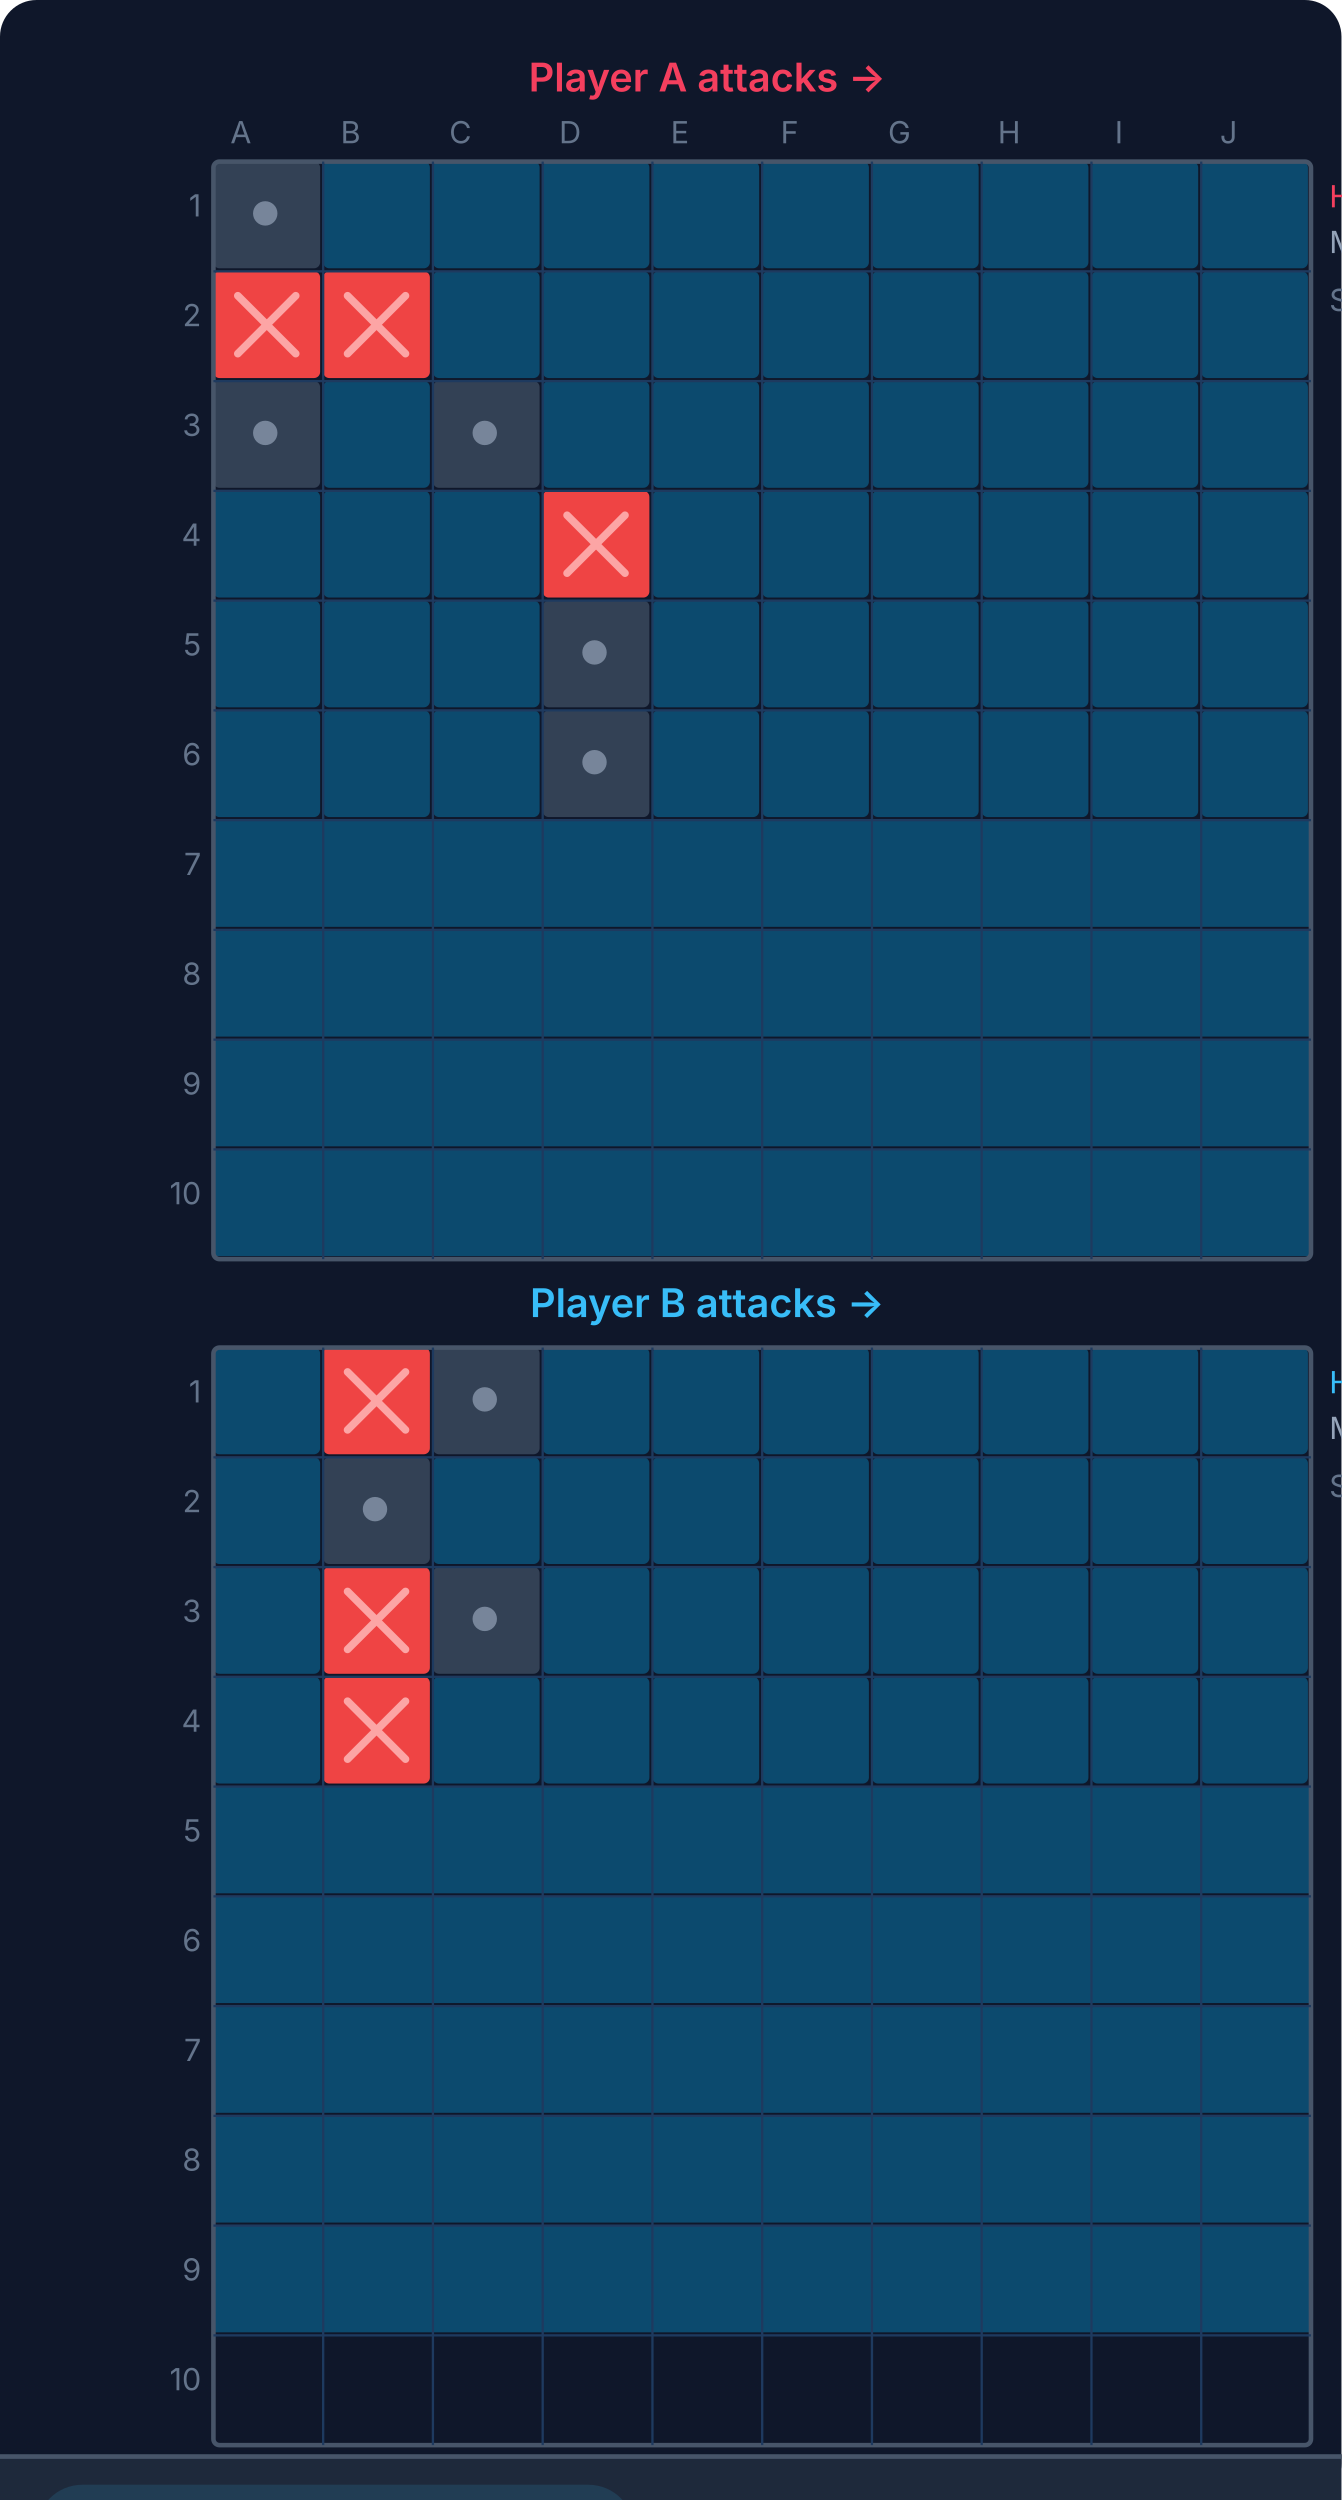
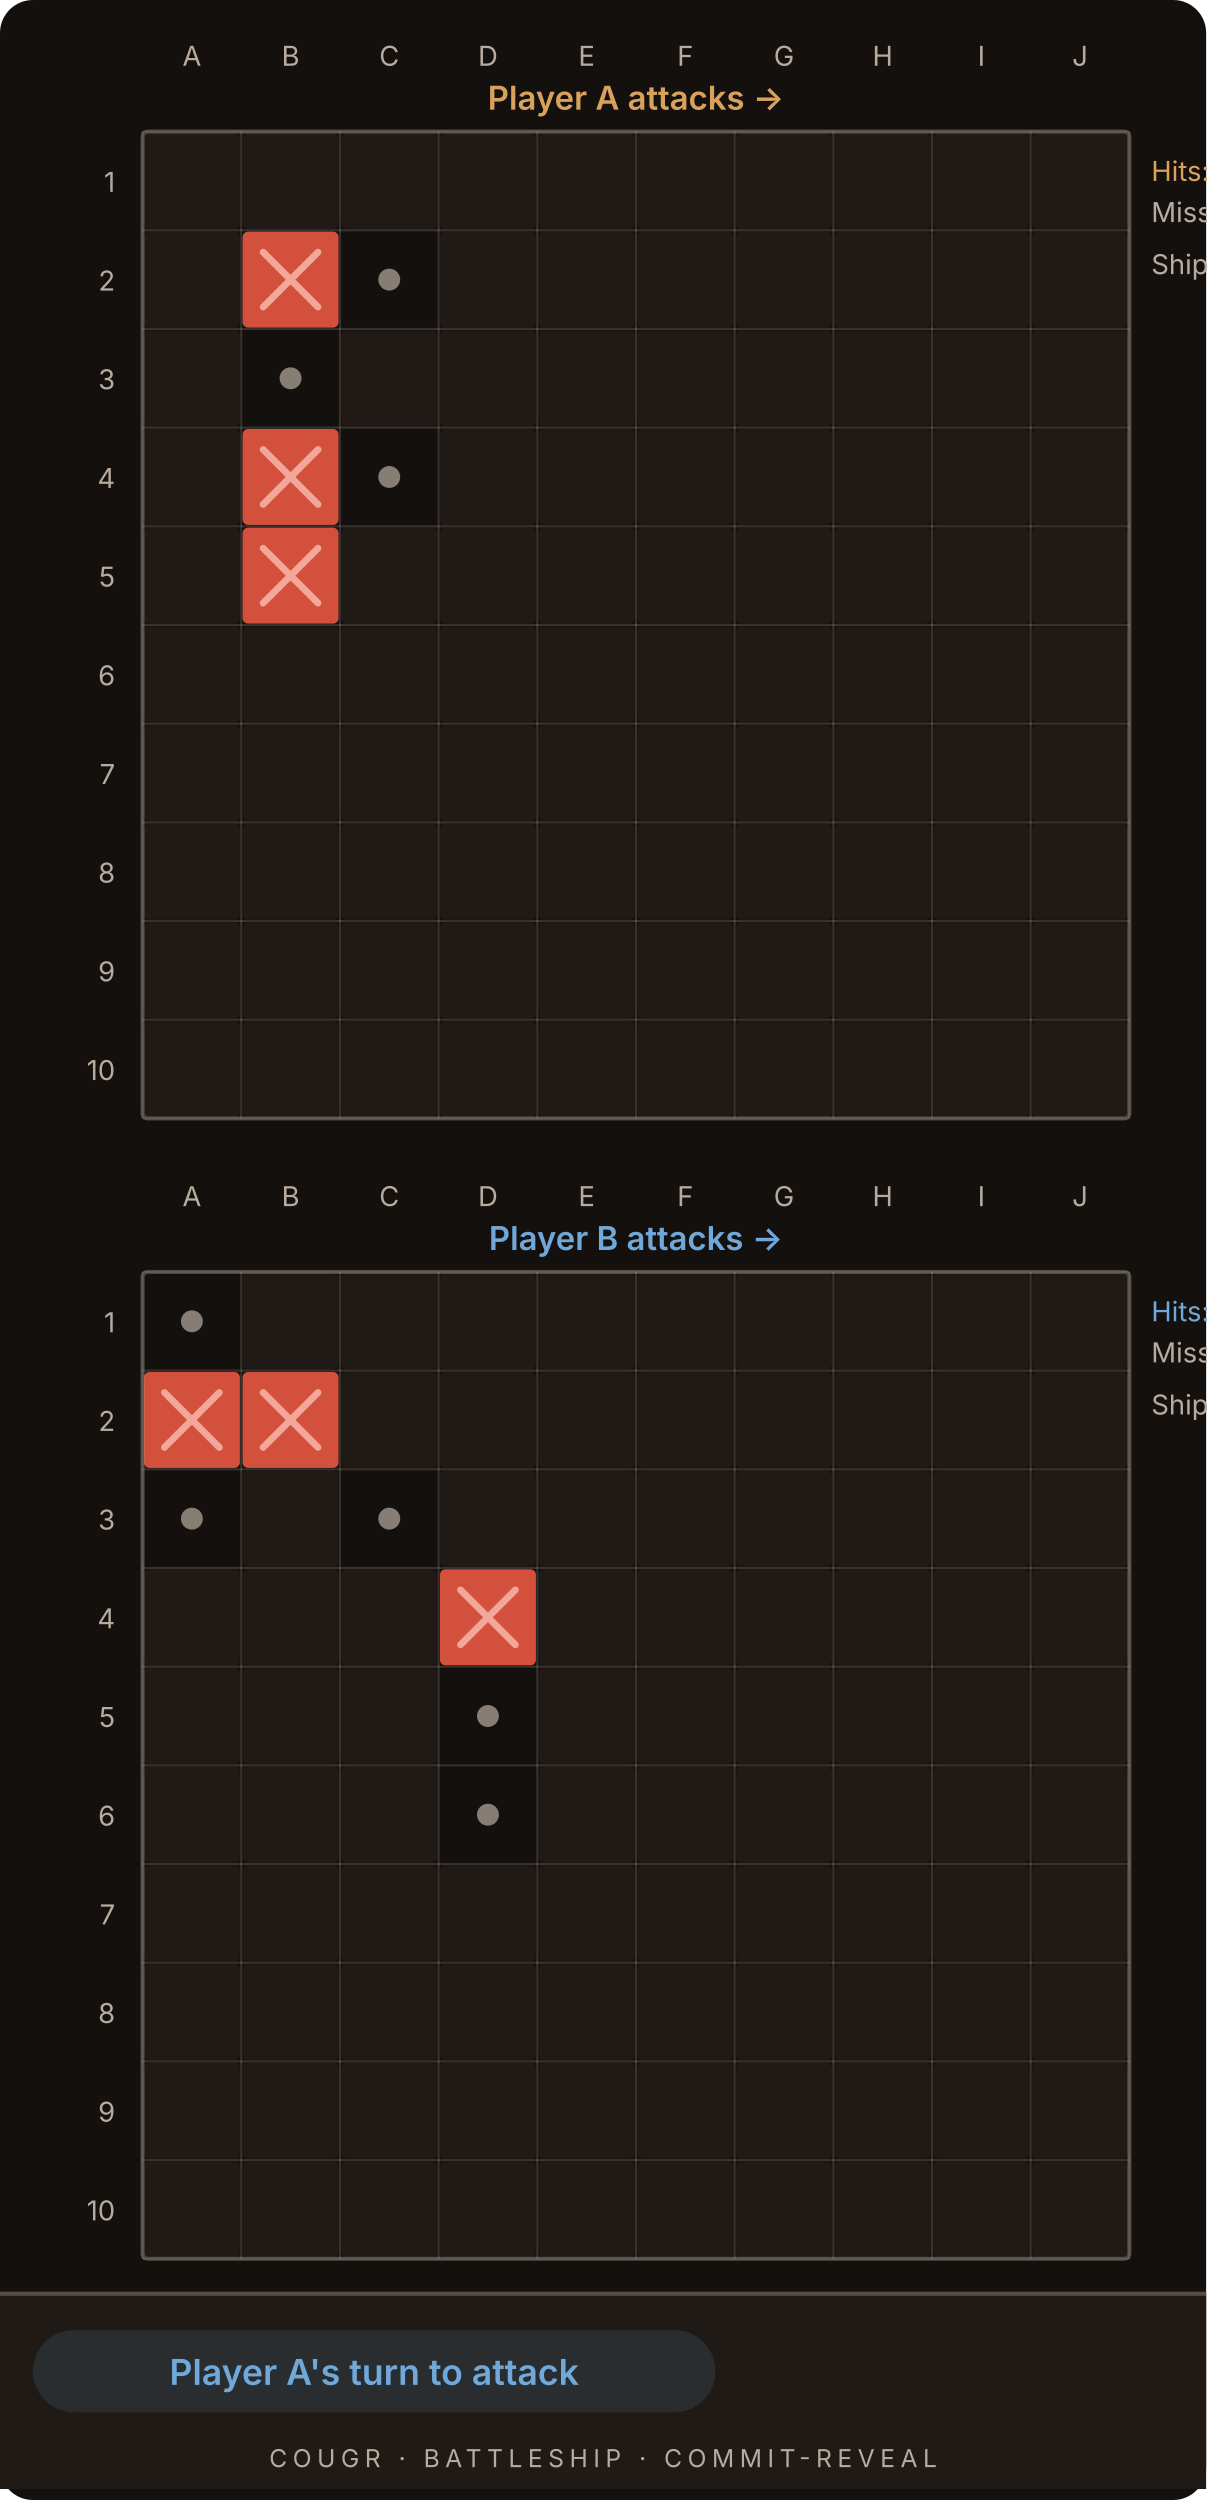
- <svg xmlns="http://www.w3.org/2000/svg" viewBox="0 0 440 820" width="440" height="820">
+ <svg xmlns="http://www.w3.org/2000/svg" viewBox="0 0 440 912" width="440" height="912">
  <defs>
-     <style>text { font-family: 'Inter', 'Segoe UI', system-ui, sans-serif; }</style>
+     <style>text { font-family: Inter, -apple-system, BlinkMacSystemFont, "Segoe UI", Roboto, "Helvetica Neue", Arial, sans-serif; }</style>
  </defs>
-   <rect width="440" height="820" fill="#0f172a" rx="12" />
-   <text x="232" y="30" text-anchor="middle" font-size="13" font-weight="600" fill="#f43f5e">Player A attacks →</text>
-   <text x="79" y="47" text-anchor="middle" font-size="10" fill="#64748b">A</text>
-   <text x="115" y="47" text-anchor="middle" font-size="10" fill="#64748b">B</text>
-   <text x="151" y="47" text-anchor="middle" font-size="10" fill="#64748b">C</text>
-   <text x="187" y="47" text-anchor="middle" font-size="10" fill="#64748b">D</text>
-   <text x="223" y="47" text-anchor="middle" font-size="10" fill="#64748b">E</text>
-   <text x="259" y="47" text-anchor="middle" font-size="10" fill="#64748b">F</text>
-   <text x="295" y="47" text-anchor="middle" font-size="10" fill="#64748b">G</text>
-   <text x="331" y="47" text-anchor="middle" font-size="10" fill="#64748b">H</text>
-   <text x="367" y="47" text-anchor="middle" font-size="10" fill="#64748b">I</text>
-   <text x="403" y="47" text-anchor="middle" font-size="10" fill="#64748b">J</text>
-   <text x="66" y="71" text-anchor="end" font-size="10" fill="#64748b">1</text>
-   <text x="66" y="107" text-anchor="end" font-size="10" fill="#64748b">2</text>
-   <text x="66" y="143" text-anchor="end" font-size="10" fill="#64748b">3</text>
-   <text x="66" y="179" text-anchor="end" font-size="10" fill="#64748b">4</text>
-   <text x="66" y="215" text-anchor="end" font-size="10" fill="#64748b">5</text>
-   <text x="66" y="251" text-anchor="end" font-size="10" fill="#64748b">6</text>
-   <text x="66" y="287" text-anchor="end" font-size="10" fill="#64748b">7</text>
-   <text x="66" y="323" text-anchor="end" font-size="10" fill="#64748b">8</text>
-   <text x="66" y="359" text-anchor="end" font-size="10" fill="#64748b">9</text>
-   <text x="66" y="395" text-anchor="end" font-size="10" fill="#64748b">10</text>
-   <rect x="70" y="53" width="35" height="35" fill="#334155" rx="2" />
-   <circle cx="87" cy="70" r="4" fill="#94a3b8" opacity="0.7" />
-   <rect x="106" y="53" width="35" height="35" fill="#0c4a6e" rx="2" />
-   <rect x="142" y="53" width="35" height="35" fill="#0c4a6e" rx="2" />
-   <rect x="178" y="53" width="35" height="35" fill="#0c4a6e" rx="2" />
-   <rect x="214" y="53" width="35" height="35" fill="#0c4a6e" rx="2" />
-   <rect x="250" y="53" width="35" height="35" fill="#0c4a6e" rx="2" />
-   <rect x="286" y="53" width="35" height="35" fill="#0c4a6e" rx="2" />
-   <rect x="322" y="53" width="35" height="35" fill="#0c4a6e" rx="2" />
-   <rect x="358" y="53" width="35" height="35" fill="#0c4a6e" rx="2" />
-   <rect x="394" y="53" width="35" height="35" fill="#0c4a6e" rx="2" />
-   <rect x="70" y="89" width="35" height="35" fill="#ef4444" rx="2" />
-   <line x1="78" y1="97" x2="97" y2="116" stroke="#fca5a5" stroke-width="2.5" stroke-linecap="round" />
-   <line x1="97" y1="97" x2="78" y2="116" stroke="#fca5a5" stroke-width="2.5" stroke-linecap="round" />
-   <rect x="106" y="89" width="35" height="35" fill="#ef4444" rx="2" />
-   <line x1="114" y1="97" x2="133" y2="116" stroke="#fca5a5" stroke-width="2.5" stroke-linecap="round" />
-   <line x1="133" y1="97" x2="114" y2="116" stroke="#fca5a5" stroke-width="2.5" stroke-linecap="round" />
-   <rect x="142" y="89" width="35" height="35" fill="#0c4a6e" rx="2" />
-   <rect x="178" y="89" width="35" height="35" fill="#0c4a6e" rx="2" />
-   <rect x="214" y="89" width="35" height="35" fill="#0c4a6e" rx="2" />
-   <rect x="250" y="89" width="35" height="35" fill="#0c4a6e" rx="2" />
-   <rect x="286" y="89" width="35" height="35" fill="#0c4a6e" rx="2" />
-   <rect x="322" y="89" width="35" height="35" fill="#0c4a6e" rx="2" />
-   <rect x="358" y="89" width="35" height="35" fill="#0c4a6e" rx="2" />
-   <rect x="394" y="89" width="35" height="35" fill="#0c4a6e" rx="2" />
-   <rect x="70" y="125" width="35" height="35" fill="#334155" rx="2" />
-   <circle cx="87" cy="142" r="4" fill="#94a3b8" opacity="0.7" />
-   <rect x="106" y="125" width="35" height="35" fill="#0c4a6e" rx="2" />
-   <rect x="142" y="125" width="35" height="35" fill="#334155" rx="2" />
-   <circle cx="159" cy="142" r="4" fill="#94a3b8" opacity="0.7" />
-   <rect x="178" y="125" width="35" height="35" fill="#0c4a6e" rx="2" />
-   <rect x="214" y="125" width="35" height="35" fill="#0c4a6e" rx="2" />
-   <rect x="250" y="125" width="35" height="35" fill="#0c4a6e" rx="2" />
-   <rect x="286" y="125" width="35" height="35" fill="#0c4a6e" rx="2" />
-   <rect x="322" y="125" width="35" height="35" fill="#0c4a6e" rx="2" />
-   <rect x="358" y="125" width="35" height="35" fill="#0c4a6e" rx="2" />
-   <rect x="394" y="125" width="35" height="35" fill="#0c4a6e" rx="2" />
-   <rect x="70" y="161" width="35" height="35" fill="#0c4a6e" rx="2" />
-   <rect x="106" y="161" width="35" height="35" fill="#0c4a6e" rx="2" />
-   <rect x="142" y="161" width="35" height="35" fill="#0c4a6e" rx="2" />
-   <rect x="178" y="161" width="35" height="35" fill="#ef4444" rx="2" />
-   <line x1="186" y1="169" x2="205" y2="188" stroke="#fca5a5" stroke-width="2.5" stroke-linecap="round" />
-   <line x1="205" y1="169" x2="186" y2="188" stroke="#fca5a5" stroke-width="2.5" stroke-linecap="round" />
-   <rect x="214" y="161" width="35" height="35" fill="#0c4a6e" rx="2" />
-   <rect x="250" y="161" width="35" height="35" fill="#0c4a6e" rx="2" />
-   <rect x="286" y="161" width="35" height="35" fill="#0c4a6e" rx="2" />
-   <rect x="322" y="161" width="35" height="35" fill="#0c4a6e" rx="2" />
-   <rect x="358" y="161" width="35" height="35" fill="#0c4a6e" rx="2" />
-   <rect x="394" y="161" width="35" height="35" fill="#0c4a6e" rx="2" />
-   <rect x="70" y="197" width="35" height="35" fill="#0c4a6e" rx="2" />
-   <rect x="106" y="197" width="35" height="35" fill="#0c4a6e" rx="2" />
-   <rect x="142" y="197" width="35" height="35" fill="#0c4a6e" rx="2" />
-   <rect x="178" y="197" width="35" height="35" fill="#334155" rx="2" />
-   <circle cx="195" cy="214" r="4" fill="#94a3b8" opacity="0.7" />
-   <rect x="214" y="197" width="35" height="35" fill="#0c4a6e" rx="2" />
-   <rect x="250" y="197" width="35" height="35" fill="#0c4a6e" rx="2" />
-   <rect x="286" y="197" width="35" height="35" fill="#0c4a6e" rx="2" />
-   <rect x="322" y="197" width="35" height="35" fill="#0c4a6e" rx="2" />
-   <rect x="358" y="197" width="35" height="35" fill="#0c4a6e" rx="2" />
-   <rect x="394" y="197" width="35" height="35" fill="#0c4a6e" rx="2" />
-   <rect x="70" y="233" width="35" height="35" fill="#0c4a6e" rx="2" />
-   <rect x="106" y="233" width="35" height="35" fill="#0c4a6e" rx="2" />
-   <rect x="142" y="233" width="35" height="35" fill="#0c4a6e" rx="2" />
-   <rect x="178" y="233" width="35" height="35" fill="#334155" rx="2" />
-   <circle cx="195" cy="250" r="4" fill="#94a3b8" opacity="0.7" />
-   <rect x="214" y="233" width="35" height="35" fill="#0c4a6e" rx="2" />
-   <rect x="250" y="233" width="35" height="35" fill="#0c4a6e" rx="2" />
-   <rect x="286" y="233" width="35" height="35" fill="#0c4a6e" rx="2" />
-   <rect x="322" y="233" width="35" height="35" fill="#0c4a6e" rx="2" />
-   <rect x="358" y="233" width="35" height="35" fill="#0c4a6e" rx="2" />
-   <rect x="394" y="233" width="35" height="35" fill="#0c4a6e" rx="2" />
-   <rect x="70" y="269" width="360" height="35" fill="#0c4a6e" rx="0" />
-   <rect x="70" y="305" width="360" height="35" fill="#0c4a6e" rx="0" />
-   <rect x="70" y="341" width="360" height="35" fill="#0c4a6e" rx="0" />
-   <rect x="70" y="377" width="360" height="35" fill="#0c4a6e" rx="0" />
-   <rect x="70" y="53" width="360" height="360" fill="none" stroke="#475569" stroke-width="1.5" rx="2" />
-   <line x1="106" y1="53" x2="106" y2="413" stroke="#1e3a5f" stroke-width="0.75" />
-   <line x1="142" y1="53" x2="142" y2="413" stroke="#1e3a5f" stroke-width="0.75" />
-   <line x1="178" y1="53" x2="178" y2="413" stroke="#1e3a5f" stroke-width="0.75" />
-   <line x1="214" y1="53" x2="214" y2="413" stroke="#1e3a5f" stroke-width="0.75" />
-   <line x1="250" y1="53" x2="250" y2="413" stroke="#1e3a5f" stroke-width="0.75" />
-   <line x1="286" y1="53" x2="286" y2="413" stroke="#1e3a5f" stroke-width="0.75" />
-   <line x1="322" y1="53" x2="322" y2="413" stroke="#1e3a5f" stroke-width="0.75" />
-   <line x1="358" y1="53" x2="358" y2="413" stroke="#1e3a5f" stroke-width="0.75" />
-   <line x1="394" y1="53" x2="394" y2="413" stroke="#1e3a5f" stroke-width="0.75" />
-   <line x1="70" y1="89" x2="430" y2="89" stroke="#1e3a5f" stroke-width="0.75" />
-   <line x1="70" y1="125" x2="430" y2="125" stroke="#1e3a5f" stroke-width="0.75" />
-   <line x1="70" y1="161" x2="430" y2="161" stroke="#1e3a5f" stroke-width="0.75" />
-   <line x1="70" y1="197" x2="430" y2="197" stroke="#1e3a5f" stroke-width="0.75" />
-   <line x1="70" y1="233" x2="430" y2="233" stroke="#1e3a5f" stroke-width="0.75" />
-   <line x1="70" y1="269" x2="430" y2="269" stroke="#1e3a5f" stroke-width="0.75" />
-   <line x1="70" y1="305" x2="430" y2="305" stroke="#1e3a5f" stroke-width="0.75" />
-   <line x1="70" y1="341" x2="430" y2="341" stroke="#1e3a5f" stroke-width="0.75" />
-   <line x1="70" y1="377" x2="430" y2="377" stroke="#1e3a5f" stroke-width="0.75" />
-   <text x="436" y="68" font-size="10" fill="#f43f5e">Hits: 3</text>
-   <text x="436" y="83" font-size="10" fill="#94a3b8">Miss: 5</text>
-   <text x="436" y="102" font-size="10" fill="#64748b">Ships: 14/17</text>
-   <text x="232" y="432" text-anchor="middle" font-size="13" font-weight="600" fill="#38bdf8">Player B attacks →</text>
-   <text x="66" y="460" text-anchor="end" font-size="10" fill="#64748b">1</text>
-   <text x="66" y="496" text-anchor="end" font-size="10" fill="#64748b">2</text>
-   <text x="66" y="532" text-anchor="end" font-size="10" fill="#64748b">3</text>
-   <text x="66" y="568" text-anchor="end" font-size="10" fill="#64748b">4</text>
-   <text x="66" y="604" text-anchor="end" font-size="10" fill="#64748b">5</text>
-   <text x="66" y="640" text-anchor="end" font-size="10" fill="#64748b">6</text>
-   <text x="66" y="676" text-anchor="end" font-size="10" fill="#64748b">7</text>
-   <text x="66" y="712" text-anchor="end" font-size="10" fill="#64748b">8</text>
-   <text x="66" y="748" text-anchor="end" font-size="10" fill="#64748b">9</text>
-   <text x="66" y="784" text-anchor="end" font-size="10" fill="#64748b">10</text>
-   <rect x="70" y="442" width="35" height="35" fill="#0c4a6e" rx="2" />
-   <rect x="106" y="442" width="35" height="35" fill="#ef4444" rx="2" />
-   <line x1="114" y1="450" x2="133" y2="469" stroke="#fca5a5" stroke-width="2.5" stroke-linecap="round" />
-   <line x1="133" y1="450" x2="114" y2="469" stroke="#fca5a5" stroke-width="2.5" stroke-linecap="round" />
-   <rect x="142" y="442" width="35" height="35" fill="#334155" rx="2" />
-   <circle cx="159" cy="459" r="4" fill="#94a3b8" opacity="0.7" />
-   <rect x="178" y="442" width="35" height="35" fill="#0c4a6e" rx="2" />
-   <rect x="214" y="442" width="35" height="35" fill="#0c4a6e" rx="2" />
-   <rect x="250" y="442" width="35" height="35" fill="#0c4a6e" rx="2" />
-   <rect x="286" y="442" width="35" height="35" fill="#0c4a6e" rx="2" />
-   <rect x="322" y="442" width="35" height="35" fill="#0c4a6e" rx="2" />
-   <rect x="358" y="442" width="35" height="35" fill="#0c4a6e" rx="2" />
-   <rect x="394" y="442" width="35" height="35" fill="#0c4a6e" rx="2" />
-   <rect x="70" y="478" width="35" height="35" fill="#0c4a6e" rx="2" />
-   <rect x="106" y="478" width="35" height="35" fill="#334155" rx="2" />
-   <circle cx="123" cy="495" r="4" fill="#94a3b8" opacity="0.7" />
-   <rect x="142" y="478" width="35" height="35" fill="#0c4a6e" rx="2" />
-   <rect x="178" y="478" width="35" height="35" fill="#0c4a6e" rx="2" />
-   <rect x="214" y="478" width="35" height="35" fill="#0c4a6e" rx="2" />
-   <rect x="250" y="478" width="35" height="35" fill="#0c4a6e" rx="2" />
-   <rect x="286" y="478" width="35" height="35" fill="#0c4a6e" rx="2" />
-   <rect x="322" y="478" width="35" height="35" fill="#0c4a6e" rx="2" />
-   <rect x="358" y="478" width="35" height="35" fill="#0c4a6e" rx="2" />
-   <rect x="394" y="478" width="35" height="35" fill="#0c4a6e" rx="2" />
-   <rect x="70" y="514" width="35" height="35" fill="#0c4a6e" rx="2" />
-   <rect x="106" y="514" width="35" height="35" fill="#ef4444" rx="2" />
-   <line x1="114" y1="522" x2="133" y2="541" stroke="#fca5a5" stroke-width="2.5" stroke-linecap="round" />
-   <line x1="133" y1="522" x2="114" y2="541" stroke="#fca5a5" stroke-width="2.5" stroke-linecap="round" />
-   <rect x="142" y="514" width="35" height="35" fill="#334155" rx="2" />
-   <circle cx="159" cy="531" r="4" fill="#94a3b8" opacity="0.7" />
-   <rect x="178" y="514" width="35" height="35" fill="#0c4a6e" rx="2" />
-   <rect x="214" y="514" width="35" height="35" fill="#0c4a6e" rx="2" />
-   <rect x="250" y="514" width="35" height="35" fill="#0c4a6e" rx="2" />
-   <rect x="286" y="514" width="35" height="35" fill="#0c4a6e" rx="2" />
-   <rect x="322" y="514" width="35" height="35" fill="#0c4a6e" rx="2" />
-   <rect x="358" y="514" width="35" height="35" fill="#0c4a6e" rx="2" />
-   <rect x="394" y="514" width="35" height="35" fill="#0c4a6e" rx="2" />
-   <rect x="70" y="550" width="35" height="35" fill="#0c4a6e" rx="2" />
-   <rect x="106" y="550" width="35" height="35" fill="#ef4444" rx="2" />
-   <line x1="114" y1="558" x2="133" y2="577" stroke="#fca5a5" stroke-width="2.5" stroke-linecap="round" />
-   <line x1="133" y1="558" x2="114" y2="577" stroke="#fca5a5" stroke-width="2.5" stroke-linecap="round" />
-   <rect x="142" y="550" width="35" height="35" fill="#0c4a6e" rx="2" />
-   <rect x="178" y="550" width="35" height="35" fill="#0c4a6e" rx="2" />
-   <rect x="214" y="550" width="35" height="35" fill="#0c4a6e" rx="2" />
-   <rect x="250" y="550" width="35" height="35" fill="#0c4a6e" rx="2" />
-   <rect x="286" y="550" width="35" height="35" fill="#0c4a6e" rx="2" />
-   <rect x="322" y="550" width="35" height="35" fill="#0c4a6e" rx="2" />
-   <rect x="358" y="550" width="35" height="35" fill="#0c4a6e" rx="2" />
-   <rect x="394" y="550" width="35" height="35" fill="#0c4a6e" rx="2" />
-   <rect x="70" y="586" width="360" height="35" fill="#0c4a6e" rx="0" />
-   <rect x="70" y="622" width="360" height="35" fill="#0c4a6e" rx="0" />
-   <rect x="70" y="658" width="360" height="35" fill="#0c4a6e" rx="0" />
-   <rect x="70" y="694" width="360" height="35" fill="#0c4a6e" rx="0" />
-   <rect x="70" y="730" width="360" height="35" fill="#0c4a6e" rx="0" />
-   <rect x="70" y="442" width="360" height="360" fill="none" stroke="#475569" stroke-width="1.5" rx="2" />
-   <line x1="106" y1="442" x2="106" y2="802" stroke="#1e3a5f" stroke-width="0.75" />
-   <line x1="142" y1="442" x2="142" y2="802" stroke="#1e3a5f" stroke-width="0.75" />
-   <line x1="178" y1="442" x2="178" y2="802" stroke="#1e3a5f" stroke-width="0.75" />
-   <line x1="214" y1="442" x2="214" y2="802" stroke="#1e3a5f" stroke-width="0.75" />
-   <line x1="250" y1="442" x2="250" y2="802" stroke="#1e3a5f" stroke-width="0.75" />
-   <line x1="286" y1="442" x2="286" y2="802" stroke="#1e3a5f" stroke-width="0.75" />
-   <line x1="322" y1="442" x2="322" y2="802" stroke="#1e3a5f" stroke-width="0.75" />
-   <line x1="358" y1="442" x2="358" y2="802" stroke="#1e3a5f" stroke-width="0.75" />
-   <line x1="394" y1="442" x2="394" y2="802" stroke="#1e3a5f" stroke-width="0.75" />
-   <line x1="70" y1="478" x2="430" y2="478" stroke="#1e3a5f" stroke-width="0.75" />
-   <line x1="70" y1="514" x2="430" y2="514" stroke="#1e3a5f" stroke-width="0.75" />
-   <line x1="70" y1="550" x2="430" y2="550" stroke="#1e3a5f" stroke-width="0.75" />
-   <line x1="70" y1="586" x2="430" y2="586" stroke="#1e3a5f" stroke-width="0.75" />
-   <line x1="70" y1="622" x2="430" y2="622" stroke="#1e3a5f" stroke-width="0.75" />
-   <line x1="70" y1="658" x2="430" y2="658" stroke="#1e3a5f" stroke-width="0.75" />
-   <line x1="70" y1="694" x2="430" y2="694" stroke="#1e3a5f" stroke-width="0.75" />
-   <line x1="70" y1="730" x2="430" y2="730" stroke="#1e3a5f" stroke-width="0.75" />
-   <line x1="70" y1="766" x2="430" y2="766" stroke="#1e3a5f" stroke-width="0.75" />
-   <text x="436" y="457" font-size="10" fill="#38bdf8">Hits: 3</text>
-   <text x="436" y="472" font-size="10" fill="#94a3b8">Miss: 3</text>
-   <text x="436" y="491" font-size="10" fill="#64748b">Ships: 14/17</text>
-   <rect x="0" y="805" width="440" height="60" fill="#1e293b" />
-   <rect x="0" y="805" width="440" height="1.5" fill="#475569" />
-   <rect x="12" y="815" width="196" height="30" rx="15" fill="#38bdf822" />
-   <text x="110" y="835" text-anchor="middle" font-size="13" font-weight="600" fill="#38bdf8">Player A's turn to attack</text>
-   <text x="220" y="855" text-anchor="middle" font-size="9" fill="#64748b" letter-spacing="2">COUGR · BATTLESHIP · COMMIT-REVEAL</text>
+   <rect width="440" height="912" fill="#14100D" rx="12" />
+   <text x="232" y="40" text-anchor="middle" font-size="12" font-weight="600" fill="#D9A15C">Player A attacks →</text>
+   <text x="70" y="24" text-anchor="middle" font-size="10" fill="#B7ABA0">A</text>
+   <text x="106" y="24" text-anchor="middle" font-size="10" fill="#B7ABA0">B</text>
+   <text x="142" y="24" text-anchor="middle" font-size="10" fill="#B7ABA0">C</text>
+   <text x="178" y="24" text-anchor="middle" font-size="10" fill="#B7ABA0">D</text>
+   <text x="214" y="24" text-anchor="middle" font-size="10" fill="#B7ABA0">E</text>
+   <text x="250" y="24" text-anchor="middle" font-size="10" fill="#B7ABA0">F</text>
+   <text x="286" y="24" text-anchor="middle" font-size="10" fill="#B7ABA0">G</text>
+   <text x="322" y="24" text-anchor="middle" font-size="10" fill="#B7ABA0">H</text>
+   <text x="358" y="24" text-anchor="middle" font-size="10" fill="#B7ABA0">I</text>
+   <text x="394" y="24" text-anchor="middle" font-size="10" fill="#B7ABA0">J</text>
+   <text x="42" y="70" text-anchor="end" font-size="10" fill="#B7ABA0">1</text>
+   <text x="42" y="106" text-anchor="end" font-size="10" fill="#B7ABA0">2</text>
+   <text x="42" y="142" text-anchor="end" font-size="10" fill="#B7ABA0">3</text>
+   <text x="42" y="178" text-anchor="end" font-size="10" fill="#B7ABA0">4</text>
+   <text x="42" y="214" text-anchor="end" font-size="10" fill="#B7ABA0">5</text>
+   <text x="42" y="250" text-anchor="end" font-size="10" fill="#B7ABA0">6</text>
+   <text x="42" y="286" text-anchor="end" font-size="10" fill="#B7ABA0">7</text>
+   <text x="42" y="322" text-anchor="end" font-size="10" fill="#B7ABA0">8</text>
+   <text x="42" y="358" text-anchor="end" font-size="10" fill="#B7ABA0">9</text>
+   <text x="42" y="394" text-anchor="end" font-size="10" fill="#B7ABA0">10</text>
+   <rect x="52.5" y="48.5" width="35" height="35" fill="#1F1A15" rx="2" />
+   <rect x="88.5" y="48.5" width="35" height="35" fill="#1F1A15" rx="2" />
+   <rect x="124.5" y="48.5" width="35" height="35" fill="#1F1A15" rx="2" />
+   <rect x="160.5" y="48.5" width="35" height="35" fill="#1F1A15" rx="2" />
+   <rect x="196.5" y="48.5" width="35" height="35" fill="#1F1A15" rx="2" />
+   <rect x="232.5" y="48.5" width="35" height="35" fill="#1F1A15" rx="2" />
+   <rect x="268.5" y="48.5" width="35" height="35" fill="#1F1A15" rx="2" />
+   <rect x="304.5" y="48.5" width="35" height="35" fill="#1F1A15" rx="2" />
+   <rect x="340.5" y="48.5" width="35" height="35" fill="#1F1A15" rx="2" />
+   <rect x="376.5" y="48.5" width="35" height="35" fill="#1F1A15" rx="2" />
+   <rect x="52.5" y="84.5" width="35" height="35" fill="#1F1A15" rx="2" />
+   <rect x="88.5" y="84.5" width="35" height="35" fill="#D2503C" rx="2" />
+   <line x1="96" y1="92" x2="116" y2="112" stroke="#F2A79A" stroke-width="2.5" stroke-linecap="round" />
+   <line x1="116" y1="92" x2="96" y2="112" stroke="#F2A79A" stroke-width="2.5" stroke-linecap="round" />
+   <rect x="124.5" y="84.5" width="35" height="35" fill="#14100D" rx="2" />
+   <circle cx="142" cy="102" r="4" fill="#B7ABA0" opacity="0.7" />
+   <rect x="160.5" y="84.5" width="35" height="35" fill="#1F1A15" rx="2" />
+   <rect x="196.5" y="84.5" width="35" height="35" fill="#1F1A15" rx="2" />
+   <rect x="232.5" y="84.5" width="35" height="35" fill="#1F1A15" rx="2" />
+   <rect x="268.5" y="84.5" width="35" height="35" fill="#1F1A15" rx="2" />
+   <rect x="304.5" y="84.5" width="35" height="35" fill="#1F1A15" rx="2" />
+   <rect x="340.5" y="84.5" width="35" height="35" fill="#1F1A15" rx="2" />
+   <rect x="376.5" y="84.5" width="35" height="35" fill="#1F1A15" rx="2" />
+   <rect x="52.5" y="120.5" width="35" height="35" fill="#1F1A15" rx="2" />
+   <rect x="88.5" y="120.5" width="35" height="35" fill="#14100D" rx="2" />
+   <circle cx="106" cy="138" r="4" fill="#B7ABA0" opacity="0.7" />
+   <rect x="124.5" y="120.5" width="35" height="35" fill="#1F1A15" rx="2" />
+   <rect x="160.5" y="120.5" width="35" height="35" fill="#1F1A15" rx="2" />
+   <rect x="196.5" y="120.5" width="35" height="35" fill="#1F1A15" rx="2" />
+   <rect x="232.5" y="120.5" width="35" height="35" fill="#1F1A15" rx="2" />
+   <rect x="268.5" y="120.5" width="35" height="35" fill="#1F1A15" rx="2" />
+   <rect x="304.5" y="120.5" width="35" height="35" fill="#1F1A15" rx="2" />
+   <rect x="340.5" y="120.5" width="35" height="35" fill="#1F1A15" rx="2" />
+   <rect x="376.5" y="120.5" width="35" height="35" fill="#1F1A15" rx="2" />
+   <rect x="52.5" y="156.5" width="35" height="35" fill="#1F1A15" rx="2" />
+   <rect x="88.5" y="156.5" width="35" height="35" fill="#D2503C" rx="2" />
+   <line x1="96" y1="164" x2="116" y2="184" stroke="#F2A79A" stroke-width="2.5" stroke-linecap="round" />
+   <line x1="116" y1="164" x2="96" y2="184" stroke="#F2A79A" stroke-width="2.5" stroke-linecap="round" />
+   <rect x="124.5" y="156.5" width="35" height="35" fill="#14100D" rx="2" />
+   <circle cx="142" cy="174" r="4" fill="#B7ABA0" opacity="0.7" />
+   <rect x="160.5" y="156.5" width="35" height="35" fill="#1F1A15" rx="2" />
+   <rect x="196.5" y="156.5" width="35" height="35" fill="#1F1A15" rx="2" />
+   <rect x="232.5" y="156.5" width="35" height="35" fill="#1F1A15" rx="2" />
+   <rect x="268.5" y="156.5" width="35" height="35" fill="#1F1A15" rx="2" />
+   <rect x="304.5" y="156.5" width="35" height="35" fill="#1F1A15" rx="2" />
+   <rect x="340.5" y="156.5" width="35" height="35" fill="#1F1A15" rx="2" />
+   <rect x="376.5" y="156.5" width="35" height="35" fill="#1F1A15" rx="2" />
+   <rect x="52.5" y="192.5" width="35" height="35" fill="#1F1A15" rx="2" />
+   <rect x="88.5" y="192.5" width="35" height="35" fill="#D2503C" rx="2" />
+   <line x1="96" y1="200" x2="116" y2="220" stroke="#F2A79A" stroke-width="2.5" stroke-linecap="round" />
+   <line x1="116" y1="200" x2="96" y2="220" stroke="#F2A79A" stroke-width="2.5" stroke-linecap="round" />
+   <rect x="124.5" y="192.5" width="35" height="35" fill="#1F1A15" rx="2" />
+   <rect x="160.5" y="192.5" width="35" height="35" fill="#1F1A15" rx="2" />
+   <rect x="196.5" y="192.5" width="35" height="35" fill="#1F1A15" rx="2" />
+   <rect x="232.5" y="192.5" width="35" height="35" fill="#1F1A15" rx="2" />
+   <rect x="268.5" y="192.5" width="35" height="35" fill="#1F1A15" rx="2" />
+   <rect x="304.5" y="192.5" width="35" height="35" fill="#1F1A15" rx="2" />
+   <rect x="340.5" y="192.5" width="35" height="35" fill="#1F1A15" rx="2" />
+   <rect x="376.5" y="192.5" width="35" height="35" fill="#1F1A15" rx="2" />
+   <rect x="52.5" y="228.5" width="35" height="35" fill="#1F1A15" rx="2" />
+   <rect x="88.5" y="228.5" width="35" height="35" fill="#1F1A15" rx="2" />
+   <rect x="124.5" y="228.5" width="35" height="35" fill="#1F1A15" rx="2" />
+   <rect x="160.5" y="228.5" width="35" height="35" fill="#1F1A15" rx="2" />
+   <rect x="196.5" y="228.5" width="35" height="35" fill="#1F1A15" rx="2" />
+   <rect x="232.5" y="228.5" width="35" height="35" fill="#1F1A15" rx="2" />
+   <rect x="268.5" y="228.5" width="35" height="35" fill="#1F1A15" rx="2" />
+   <rect x="304.5" y="228.5" width="35" height="35" fill="#1F1A15" rx="2" />
+   <rect x="340.5" y="228.5" width="35" height="35" fill="#1F1A15" rx="2" />
+   <rect x="376.5" y="228.5" width="35" height="35" fill="#1F1A15" rx="2" />
+   <rect x="52.5" y="264.5" width="35" height="35" fill="#1F1A15" rx="2" />
+   <rect x="88.5" y="264.5" width="35" height="35" fill="#1F1A15" rx="2" />
+   <rect x="124.5" y="264.5" width="35" height="35" fill="#1F1A15" rx="2" />
+   <rect x="160.5" y="264.5" width="35" height="35" fill="#1F1A15" rx="2" />
+   <rect x="196.5" y="264.5" width="35" height="35" fill="#1F1A15" rx="2" />
+   <rect x="232.5" y="264.5" width="35" height="35" fill="#1F1A15" rx="2" />
+   <rect x="268.5" y="264.5" width="35" height="35" fill="#1F1A15" rx="2" />
+   <rect x="304.5" y="264.5" width="35" height="35" fill="#1F1A15" rx="2" />
+   <rect x="340.5" y="264.5" width="35" height="35" fill="#1F1A15" rx="2" />
+   <rect x="376.5" y="264.5" width="35" height="35" fill="#1F1A15" rx="2" />
+   <rect x="52.5" y="300.5" width="35" height="35" fill="#1F1A15" rx="2" />
+   <rect x="88.5" y="300.5" width="35" height="35" fill="#1F1A15" rx="2" />
+   <rect x="124.5" y="300.5" width="35" height="35" fill="#1F1A15" rx="2" />
+   <rect x="160.5" y="300.5" width="35" height="35" fill="#1F1A15" rx="2" />
+   <rect x="196.5" y="300.5" width="35" height="35" fill="#1F1A15" rx="2" />
+   <rect x="232.5" y="300.5" width="35" height="35" fill="#1F1A15" rx="2" />
+   <rect x="268.5" y="300.5" width="35" height="35" fill="#1F1A15" rx="2" />
+   <rect x="304.5" y="300.5" width="35" height="35" fill="#1F1A15" rx="2" />
+   <rect x="340.5" y="300.5" width="35" height="35" fill="#1F1A15" rx="2" />
+   <rect x="376.5" y="300.5" width="35" height="35" fill="#1F1A15" rx="2" />
+   <rect x="52.5" y="336.5" width="35" height="35" fill="#1F1A15" rx="2" />
+   <rect x="88.5" y="336.5" width="35" height="35" fill="#1F1A15" rx="2" />
+   <rect x="124.5" y="336.5" width="35" height="35" fill="#1F1A15" rx="2" />
+   <rect x="160.5" y="336.5" width="35" height="35" fill="#1F1A15" rx="2" />
+   <rect x="196.5" y="336.5" width="35" height="35" fill="#1F1A15" rx="2" />
+   <rect x="232.5" y="336.5" width="35" height="35" fill="#1F1A15" rx="2" />
+   <rect x="268.5" y="336.5" width="35" height="35" fill="#1F1A15" rx="2" />
+   <rect x="304.5" y="336.5" width="35" height="35" fill="#1F1A15" rx="2" />
+   <rect x="340.5" y="336.5" width="35" height="35" fill="#1F1A15" rx="2" />
+   <rect x="376.5" y="336.5" width="35" height="35" fill="#1F1A15" rx="2" />
+   <rect x="52.5" y="372.5" width="35" height="35" fill="#1F1A15" rx="2" />
+   <rect x="88.5" y="372.5" width="35" height="35" fill="#1F1A15" rx="2" />
+   <rect x="124.5" y="372.5" width="35" height="35" fill="#1F1A15" rx="2" />
+   <rect x="160.5" y="372.5" width="35" height="35" fill="#1F1A15" rx="2" />
+   <rect x="196.5" y="372.5" width="35" height="35" fill="#1F1A15" rx="2" />
+   <rect x="232.5" y="372.5" width="35" height="35" fill="#1F1A15" rx="2" />
+   <rect x="268.5" y="372.5" width="35" height="35" fill="#1F1A15" rx="2" />
+   <rect x="304.5" y="372.5" width="35" height="35" fill="#1F1A15" rx="2" />
+   <rect x="340.5" y="372.5" width="35" height="35" fill="#1F1A15" rx="2" />
+   <rect x="376.5" y="372.5" width="35" height="35" fill="#1F1A15" rx="2" />
+   <line x1="52" y1="48" x2="52" y2="408" stroke="#B7ABA0" stroke-opacity="0.22" stroke-width="0.75" />
+   <line x1="52" y1="48" x2="412" y2="48" stroke="#B7ABA0" stroke-opacity="0.22" stroke-width="0.75" />
+   <line x1="88" y1="48" x2="88" y2="408" stroke="#B7ABA0" stroke-opacity="0.22" stroke-width="0.75" />
+   <line x1="52" y1="84" x2="412" y2="84" stroke="#B7ABA0" stroke-opacity="0.22" stroke-width="0.75" />
+   <line x1="124" y1="48" x2="124" y2="408" stroke="#B7ABA0" stroke-opacity="0.22" stroke-width="0.75" />
+   <line x1="52" y1="120" x2="412" y2="120" stroke="#B7ABA0" stroke-opacity="0.22" stroke-width="0.75" />
+   <line x1="160" y1="48" x2="160" y2="408" stroke="#B7ABA0" stroke-opacity="0.22" stroke-width="0.75" />
+   <line x1="52" y1="156" x2="412" y2="156" stroke="#B7ABA0" stroke-opacity="0.22" stroke-width="0.75" />
+   <line x1="196" y1="48" x2="196" y2="408" stroke="#B7ABA0" stroke-opacity="0.22" stroke-width="0.75" />
+   <line x1="52" y1="192" x2="412" y2="192" stroke="#B7ABA0" stroke-opacity="0.22" stroke-width="0.75" />
+   <line x1="232" y1="48" x2="232" y2="408" stroke="#B7ABA0" stroke-opacity="0.22" stroke-width="0.75" />
+   <line x1="52" y1="228" x2="412" y2="228" stroke="#B7ABA0" stroke-opacity="0.22" stroke-width="0.75" />
+   <line x1="268" y1="48" x2="268" y2="408" stroke="#B7ABA0" stroke-opacity="0.22" stroke-width="0.75" />
+   <line x1="52" y1="264" x2="412" y2="264" stroke="#B7ABA0" stroke-opacity="0.22" stroke-width="0.75" />
+   <line x1="304" y1="48" x2="304" y2="408" stroke="#B7ABA0" stroke-opacity="0.22" stroke-width="0.75" />
+   <line x1="52" y1="300" x2="412" y2="300" stroke="#B7ABA0" stroke-opacity="0.22" stroke-width="0.75" />
+   <line x1="340" y1="48" x2="340" y2="408" stroke="#B7ABA0" stroke-opacity="0.22" stroke-width="0.75" />
+   <line x1="52" y1="336" x2="412" y2="336" stroke="#B7ABA0" stroke-opacity="0.22" stroke-width="0.75" />
+   <line x1="376" y1="48" x2="376" y2="408" stroke="#B7ABA0" stroke-opacity="0.22" stroke-width="0.75" />
+   <line x1="52" y1="372" x2="412" y2="372" stroke="#B7ABA0" stroke-opacity="0.22" stroke-width="0.75" />
+   <line x1="412" y1="48" x2="412" y2="408" stroke="#B7ABA0" stroke-opacity="0.22" stroke-width="0.75" />
+   <line x1="52" y1="408" x2="412" y2="408" stroke="#B7ABA0" stroke-opacity="0.22" stroke-width="0.75" />
+   <rect x="52" y="48" width="360" height="360" fill="none" stroke="#B7ABA0" stroke-opacity="0.35" stroke-width="1.5" rx="2" />
+   <text x="420" y="66" font-size="10" fill="#D9A15C">
+     Hits: 3</text>
+   <text x="420" y="81" font-size="10" fill="#B7ABA0">
+     Miss: 3</text>
+   <text x="420" y="100" font-size="10" fill="#B7ABA0">
+     Ships: 14/17</text>
+   <text x="232" y="456" text-anchor="middle" font-size="12" font-weight="600" fill="#6FA8D9">Player B attacks →</text>
+   <text x="70" y="440" text-anchor="middle" font-size="10" fill="#B7ABA0">A</text>
+   <text x="106" y="440" text-anchor="middle" font-size="10" fill="#B7ABA0">B</text>
+   <text x="142" y="440" text-anchor="middle" font-size="10" fill="#B7ABA0">C</text>
+   <text x="178" y="440" text-anchor="middle" font-size="10" fill="#B7ABA0">D</text>
+   <text x="214" y="440" text-anchor="middle" font-size="10" fill="#B7ABA0">E</text>
+   <text x="250" y="440" text-anchor="middle" font-size="10" fill="#B7ABA0">F</text>
+   <text x="286" y="440" text-anchor="middle" font-size="10" fill="#B7ABA0">G</text>
+   <text x="322" y="440" text-anchor="middle" font-size="10" fill="#B7ABA0">H</text>
+   <text x="358" y="440" text-anchor="middle" font-size="10" fill="#B7ABA0">I</text>
+   <text x="394" y="440" text-anchor="middle" font-size="10" fill="#B7ABA0">J</text>
+   <text x="42" y="486" text-anchor="end" font-size="10" fill="#B7ABA0">1</text>
+   <text x="42" y="522" text-anchor="end" font-size="10" fill="#B7ABA0">2</text>
+   <text x="42" y="558" text-anchor="end" font-size="10" fill="#B7ABA0">3</text>
+   <text x="42" y="594" text-anchor="end" font-size="10" fill="#B7ABA0">4</text>
+   <text x="42" y="630" text-anchor="end" font-size="10" fill="#B7ABA0">5</text>
+   <text x="42" y="666" text-anchor="end" font-size="10" fill="#B7ABA0">6</text>
+   <text x="42" y="702" text-anchor="end" font-size="10" fill="#B7ABA0">7</text>
+   <text x="42" y="738" text-anchor="end" font-size="10" fill="#B7ABA0">8</text>
+   <text x="42" y="774" text-anchor="end" font-size="10" fill="#B7ABA0">9</text>
+   <text x="42" y="810" text-anchor="end" font-size="10" fill="#B7ABA0">10</text>
+   <rect x="52.5" y="464.5" width="35" height="35" fill="#14100D" rx="2" />
+   <circle cx="70" cy="482" r="4" fill="#B7ABA0" opacity="0.7" />
+   <rect x="88.5" y="464.5" width="35" height="35" fill="#1F1A15" rx="2" />
+   <rect x="124.5" y="464.5" width="35" height="35" fill="#1F1A15" rx="2" />
+   <rect x="160.5" y="464.5" width="35" height="35" fill="#1F1A15" rx="2" />
+   <rect x="196.5" y="464.5" width="35" height="35" fill="#1F1A15" rx="2" />
+   <rect x="232.5" y="464.5" width="35" height="35" fill="#1F1A15" rx="2" />
+   <rect x="268.5" y="464.5" width="35" height="35" fill="#1F1A15" rx="2" />
+   <rect x="304.5" y="464.5" width="35" height="35" fill="#1F1A15" rx="2" />
+   <rect x="340.5" y="464.5" width="35" height="35" fill="#1F1A15" rx="2" />
+   <rect x="376.5" y="464.5" width="35" height="35" fill="#1F1A15" rx="2" />
+   <rect x="52.5" y="500.5" width="35" height="35" fill="#D2503C" rx="2" />
+   <line x1="60" y1="508" x2="80" y2="528" stroke="#F2A79A" stroke-width="2.5" stroke-linecap="round" />
+   <line x1="80" y1="508" x2="60" y2="528" stroke="#F2A79A" stroke-width="2.5" stroke-linecap="round" />
+   <rect x="88.5" y="500.5" width="35" height="35" fill="#D2503C" rx="2" />
+   <line x1="96" y1="508" x2="116" y2="528" stroke="#F2A79A" stroke-width="2.5" stroke-linecap="round" />
+   <line x1="116" y1="508" x2="96" y2="528" stroke="#F2A79A" stroke-width="2.5" stroke-linecap="round" />
+   <rect x="124.5" y="500.5" width="35" height="35" fill="#1F1A15" rx="2" />
+   <rect x="160.5" y="500.5" width="35" height="35" fill="#1F1A15" rx="2" />
+   <rect x="196.5" y="500.5" width="35" height="35" fill="#1F1A15" rx="2" />
+   <rect x="232.5" y="500.5" width="35" height="35" fill="#1F1A15" rx="2" />
+   <rect x="268.5" y="500.5" width="35" height="35" fill="#1F1A15" rx="2" />
+   <rect x="304.5" y="500.5" width="35" height="35" fill="#1F1A15" rx="2" />
+   <rect x="340.5" y="500.5" width="35" height="35" fill="#1F1A15" rx="2" />
+   <rect x="376.5" y="500.5" width="35" height="35" fill="#1F1A15" rx="2" />
+   <rect x="52.5" y="536.5" width="35" height="35" fill="#14100D" rx="2" />
+   <circle cx="70" cy="554" r="4" fill="#B7ABA0" opacity="0.7" />
+   <rect x="88.5" y="536.5" width="35" height="35" fill="#1F1A15" rx="2" />
+   <rect x="124.5" y="536.5" width="35" height="35" fill="#14100D" rx="2" />
+   <circle cx="142" cy="554" r="4" fill="#B7ABA0" opacity="0.7" />
+   <rect x="160.5" y="536.5" width="35" height="35" fill="#1F1A15" rx="2" />
+   <rect x="196.5" y="536.5" width="35" height="35" fill="#1F1A15" rx="2" />
+   <rect x="232.5" y="536.5" width="35" height="35" fill="#1F1A15" rx="2" />
+   <rect x="268.5" y="536.5" width="35" height="35" fill="#1F1A15" rx="2" />
+   <rect x="304.5" y="536.5" width="35" height="35" fill="#1F1A15" rx="2" />
+   <rect x="340.5" y="536.5" width="35" height="35" fill="#1F1A15" rx="2" />
+   <rect x="376.5" y="536.5" width="35" height="35" fill="#1F1A15" rx="2" />
+   <rect x="52.5" y="572.5" width="35" height="35" fill="#1F1A15" rx="2" />
+   <rect x="88.5" y="572.5" width="35" height="35" fill="#1F1A15" rx="2" />
+   <rect x="124.5" y="572.5" width="35" height="35" fill="#1F1A15" rx="2" />
+   <rect x="160.5" y="572.5" width="35" height="35" fill="#D2503C" rx="2" />
+   <line x1="168" y1="580" x2="188" y2="600" stroke="#F2A79A" stroke-width="2.5" stroke-linecap="round" />
+   <line x1="188" y1="580" x2="168" y2="600" stroke="#F2A79A" stroke-width="2.5" stroke-linecap="round" />
+   <rect x="196.5" y="572.5" width="35" height="35" fill="#1F1A15" rx="2" />
+   <rect x="232.5" y="572.5" width="35" height="35" fill="#1F1A15" rx="2" />
+   <rect x="268.5" y="572.5" width="35" height="35" fill="#1F1A15" rx="2" />
+   <rect x="304.5" y="572.5" width="35" height="35" fill="#1F1A15" rx="2" />
+   <rect x="340.5" y="572.5" width="35" height="35" fill="#1F1A15" rx="2" />
+   <rect x="376.5" y="572.5" width="35" height="35" fill="#1F1A15" rx="2" />
+   <rect x="52.5" y="608.5" width="35" height="35" fill="#1F1A15" rx="2" />
+   <rect x="88.5" y="608.5" width="35" height="35" fill="#1F1A15" rx="2" />
+   <rect x="124.5" y="608.5" width="35" height="35" fill="#1F1A15" rx="2" />
+   <rect x="160.5" y="608.5" width="35" height="35" fill="#14100D" rx="2" />
+   <circle cx="178" cy="626" r="4" fill="#B7ABA0" opacity="0.7" />
+   <rect x="196.5" y="608.5" width="35" height="35" fill="#1F1A15" rx="2" />
+   <rect x="232.5" y="608.5" width="35" height="35" fill="#1F1A15" rx="2" />
+   <rect x="268.5" y="608.5" width="35" height="35" fill="#1F1A15" rx="2" />
+   <rect x="304.5" y="608.5" width="35" height="35" fill="#1F1A15" rx="2" />
+   <rect x="340.5" y="608.5" width="35" height="35" fill="#1F1A15" rx="2" />
+   <rect x="376.5" y="608.5" width="35" height="35" fill="#1F1A15" rx="2" />
+   <rect x="52.5" y="644.5" width="35" height="35" fill="#1F1A15" rx="2" />
+   <rect x="88.5" y="644.5" width="35" height="35" fill="#1F1A15" rx="2" />
+   <rect x="124.5" y="644.5" width="35" height="35" fill="#1F1A15" rx="2" />
+   <rect x="160.5" y="644.5" width="35" height="35" fill="#14100D" rx="2" />
+   <circle cx="178" cy="662" r="4" fill="#B7ABA0" opacity="0.7" />
+   <rect x="196.5" y="644.5" width="35" height="35" fill="#1F1A15" rx="2" />
+   <rect x="232.5" y="644.5" width="35" height="35" fill="#1F1A15" rx="2" />
+   <rect x="268.5" y="644.5" width="35" height="35" fill="#1F1A15" rx="2" />
+   <rect x="304.5" y="644.5" width="35" height="35" fill="#1F1A15" rx="2" />
+   <rect x="340.5" y="644.5" width="35" height="35" fill="#1F1A15" rx="2" />
+   <rect x="376.5" y="644.5" width="35" height="35" fill="#1F1A15" rx="2" />
+   <rect x="52.5" y="680.5" width="35" height="35" fill="#1F1A15" rx="2" />
+   <rect x="88.5" y="680.5" width="35" height="35" fill="#1F1A15" rx="2" />
+   <rect x="124.5" y="680.5" width="35" height="35" fill="#1F1A15" rx="2" />
+   <rect x="160.5" y="680.5" width="35" height="35" fill="#1F1A15" rx="2" />
+   <rect x="196.5" y="680.5" width="35" height="35" fill="#1F1A15" rx="2" />
+   <rect x="232.5" y="680.5" width="35" height="35" fill="#1F1A15" rx="2" />
+   <rect x="268.5" y="680.5" width="35" height="35" fill="#1F1A15" rx="2" />
+   <rect x="304.5" y="680.5" width="35" height="35" fill="#1F1A15" rx="2" />
+   <rect x="340.5" y="680.5" width="35" height="35" fill="#1F1A15" rx="2" />
+   <rect x="376.5" y="680.5" width="35" height="35" fill="#1F1A15" rx="2" />
+   <rect x="52.5" y="716.5" width="35" height="35" fill="#1F1A15" rx="2" />
+   <rect x="88.5" y="716.5" width="35" height="35" fill="#1F1A15" rx="2" />
+   <rect x="124.5" y="716.5" width="35" height="35" fill="#1F1A15" rx="2" />
+   <rect x="160.5" y="716.5" width="35" height="35" fill="#1F1A15" rx="2" />
+   <rect x="196.5" y="716.5" width="35" height="35" fill="#1F1A15" rx="2" />
+   <rect x="232.5" y="716.5" width="35" height="35" fill="#1F1A15" rx="2" />
+   <rect x="268.5" y="716.5" width="35" height="35" fill="#1F1A15" rx="2" />
+   <rect x="304.5" y="716.5" width="35" height="35" fill="#1F1A15" rx="2" />
+   <rect x="340.5" y="716.5" width="35" height="35" fill="#1F1A15" rx="2" />
+   <rect x="376.5" y="716.5" width="35" height="35" fill="#1F1A15" rx="2" />
+   <rect x="52.5" y="752.5" width="35" height="35" fill="#1F1A15" rx="2" />
+   <rect x="88.5" y="752.5" width="35" height="35" fill="#1F1A15" rx="2" />
+   <rect x="124.5" y="752.5" width="35" height="35" fill="#1F1A15" rx="2" />
+   <rect x="160.5" y="752.5" width="35" height="35" fill="#1F1A15" rx="2" />
+   <rect x="196.5" y="752.5" width="35" height="35" fill="#1F1A15" rx="2" />
+   <rect x="232.5" y="752.5" width="35" height="35" fill="#1F1A15" rx="2" />
+   <rect x="268.5" y="752.5" width="35" height="35" fill="#1F1A15" rx="2" />
+   <rect x="304.5" y="752.5" width="35" height="35" fill="#1F1A15" rx="2" />
+   <rect x="340.5" y="752.5" width="35" height="35" fill="#1F1A15" rx="2" />
+   <rect x="376.5" y="752.5" width="35" height="35" fill="#1F1A15" rx="2" />
+   <rect x="52.5" y="788.5" width="35" height="35" fill="#1F1A15" rx="2" />
+   <rect x="88.5" y="788.5" width="35" height="35" fill="#1F1A15" rx="2" />
+   <rect x="124.5" y="788.5" width="35" height="35" fill="#1F1A15" rx="2" />
+   <rect x="160.5" y="788.5" width="35" height="35" fill="#1F1A15" rx="2" />
+   <rect x="196.5" y="788.5" width="35" height="35" fill="#1F1A15" rx="2" />
+   <rect x="232.5" y="788.5" width="35" height="35" fill="#1F1A15" rx="2" />
+   <rect x="268.5" y="788.5" width="35" height="35" fill="#1F1A15" rx="2" />
+   <rect x="304.5" y="788.5" width="35" height="35" fill="#1F1A15" rx="2" />
+   <rect x="340.5" y="788.5" width="35" height="35" fill="#1F1A15" rx="2" />
+   <rect x="376.5" y="788.5" width="35" height="35" fill="#1F1A15" rx="2" />
+   <line x1="52" y1="464" x2="52" y2="824" stroke="#B7ABA0" stroke-opacity="0.22" stroke-width="0.75" />
+   <line x1="52" y1="464" x2="412" y2="464" stroke="#B7ABA0" stroke-opacity="0.22" stroke-width="0.75" />
+   <line x1="88" y1="464" x2="88" y2="824" stroke="#B7ABA0" stroke-opacity="0.22" stroke-width="0.75" />
+   <line x1="52" y1="500" x2="412" y2="500" stroke="#B7ABA0" stroke-opacity="0.22" stroke-width="0.75" />
+   <line x1="124" y1="464" x2="124" y2="824" stroke="#B7ABA0" stroke-opacity="0.22" stroke-width="0.75" />
+   <line x1="52" y1="536" x2="412" y2="536" stroke="#B7ABA0" stroke-opacity="0.22" stroke-width="0.75" />
+   <line x1="160" y1="464" x2="160" y2="824" stroke="#B7ABA0" stroke-opacity="0.22" stroke-width="0.75" />
+   <line x1="52" y1="572" x2="412" y2="572" stroke="#B7ABA0" stroke-opacity="0.22" stroke-width="0.75" />
+   <line x1="196" y1="464" x2="196" y2="824" stroke="#B7ABA0" stroke-opacity="0.22" stroke-width="0.75" />
+   <line x1="52" y1="608" x2="412" y2="608" stroke="#B7ABA0" stroke-opacity="0.22" stroke-width="0.75" />
+   <line x1="232" y1="464" x2="232" y2="824" stroke="#B7ABA0" stroke-opacity="0.22" stroke-width="0.75" />
+   <line x1="52" y1="644" x2="412" y2="644" stroke="#B7ABA0" stroke-opacity="0.22" stroke-width="0.75" />
+   <line x1="268" y1="464" x2="268" y2="824" stroke="#B7ABA0" stroke-opacity="0.22" stroke-width="0.75" />
+   <line x1="52" y1="680" x2="412" y2="680" stroke="#B7ABA0" stroke-opacity="0.22" stroke-width="0.75" />
+   <line x1="304" y1="464" x2="304" y2="824" stroke="#B7ABA0" stroke-opacity="0.22" stroke-width="0.75" />
+   <line x1="52" y1="716" x2="412" y2="716" stroke="#B7ABA0" stroke-opacity="0.22" stroke-width="0.75" />
+   <line x1="340" y1="464" x2="340" y2="824" stroke="#B7ABA0" stroke-opacity="0.22" stroke-width="0.75" />
+   <line x1="52" y1="752" x2="412" y2="752" stroke="#B7ABA0" stroke-opacity="0.22" stroke-width="0.75" />
+   <line x1="376" y1="464" x2="376" y2="824" stroke="#B7ABA0" stroke-opacity="0.22" stroke-width="0.75" />
+   <line x1="52" y1="788" x2="412" y2="788" stroke="#B7ABA0" stroke-opacity="0.22" stroke-width="0.75" />
+   <line x1="412" y1="464" x2="412" y2="824" stroke="#B7ABA0" stroke-opacity="0.22" stroke-width="0.75" />
+   <line x1="52" y1="824" x2="412" y2="824" stroke="#B7ABA0" stroke-opacity="0.22" stroke-width="0.75" />
+   <rect x="52" y="464" width="360" height="360" fill="none" stroke="#B7ABA0" stroke-opacity="0.35" stroke-width="1.5" rx="2" />
+   <text x="420" y="482" font-size="10" fill="#6FA8D9">
+     Hits: 3</text>
+   <text x="420" y="497" font-size="10" fill="#B7ABA0">
+     Miss: 5</text>
+   <text x="420" y="516" font-size="10" fill="#B7ABA0">
+     Ships: 14/17</text>
+   <rect x="0" y="836" width="440" height="72" fill="#1F1A15" rx="0" />
+   <rect x="0" y="836" width="440" height="1.5" fill="#B7ABA0" fill-opacity="0.35" />
+   <rect x="12" y="850" width="249" height="30" rx="15" fill="#6FA8D922" />
+   <text x="136.5" y="870" text-anchor="middle" font-size="13" font-weight="600" fill="#6FA8D9">Player A's turn to attack</text>
+   <text x="220" y="900" text-anchor="middle" font-size="9" fill="#B7ABA0" letter-spacing="2">COUGR · BATTLESHIP · COMMIT-REVEAL</text>
</svg>
